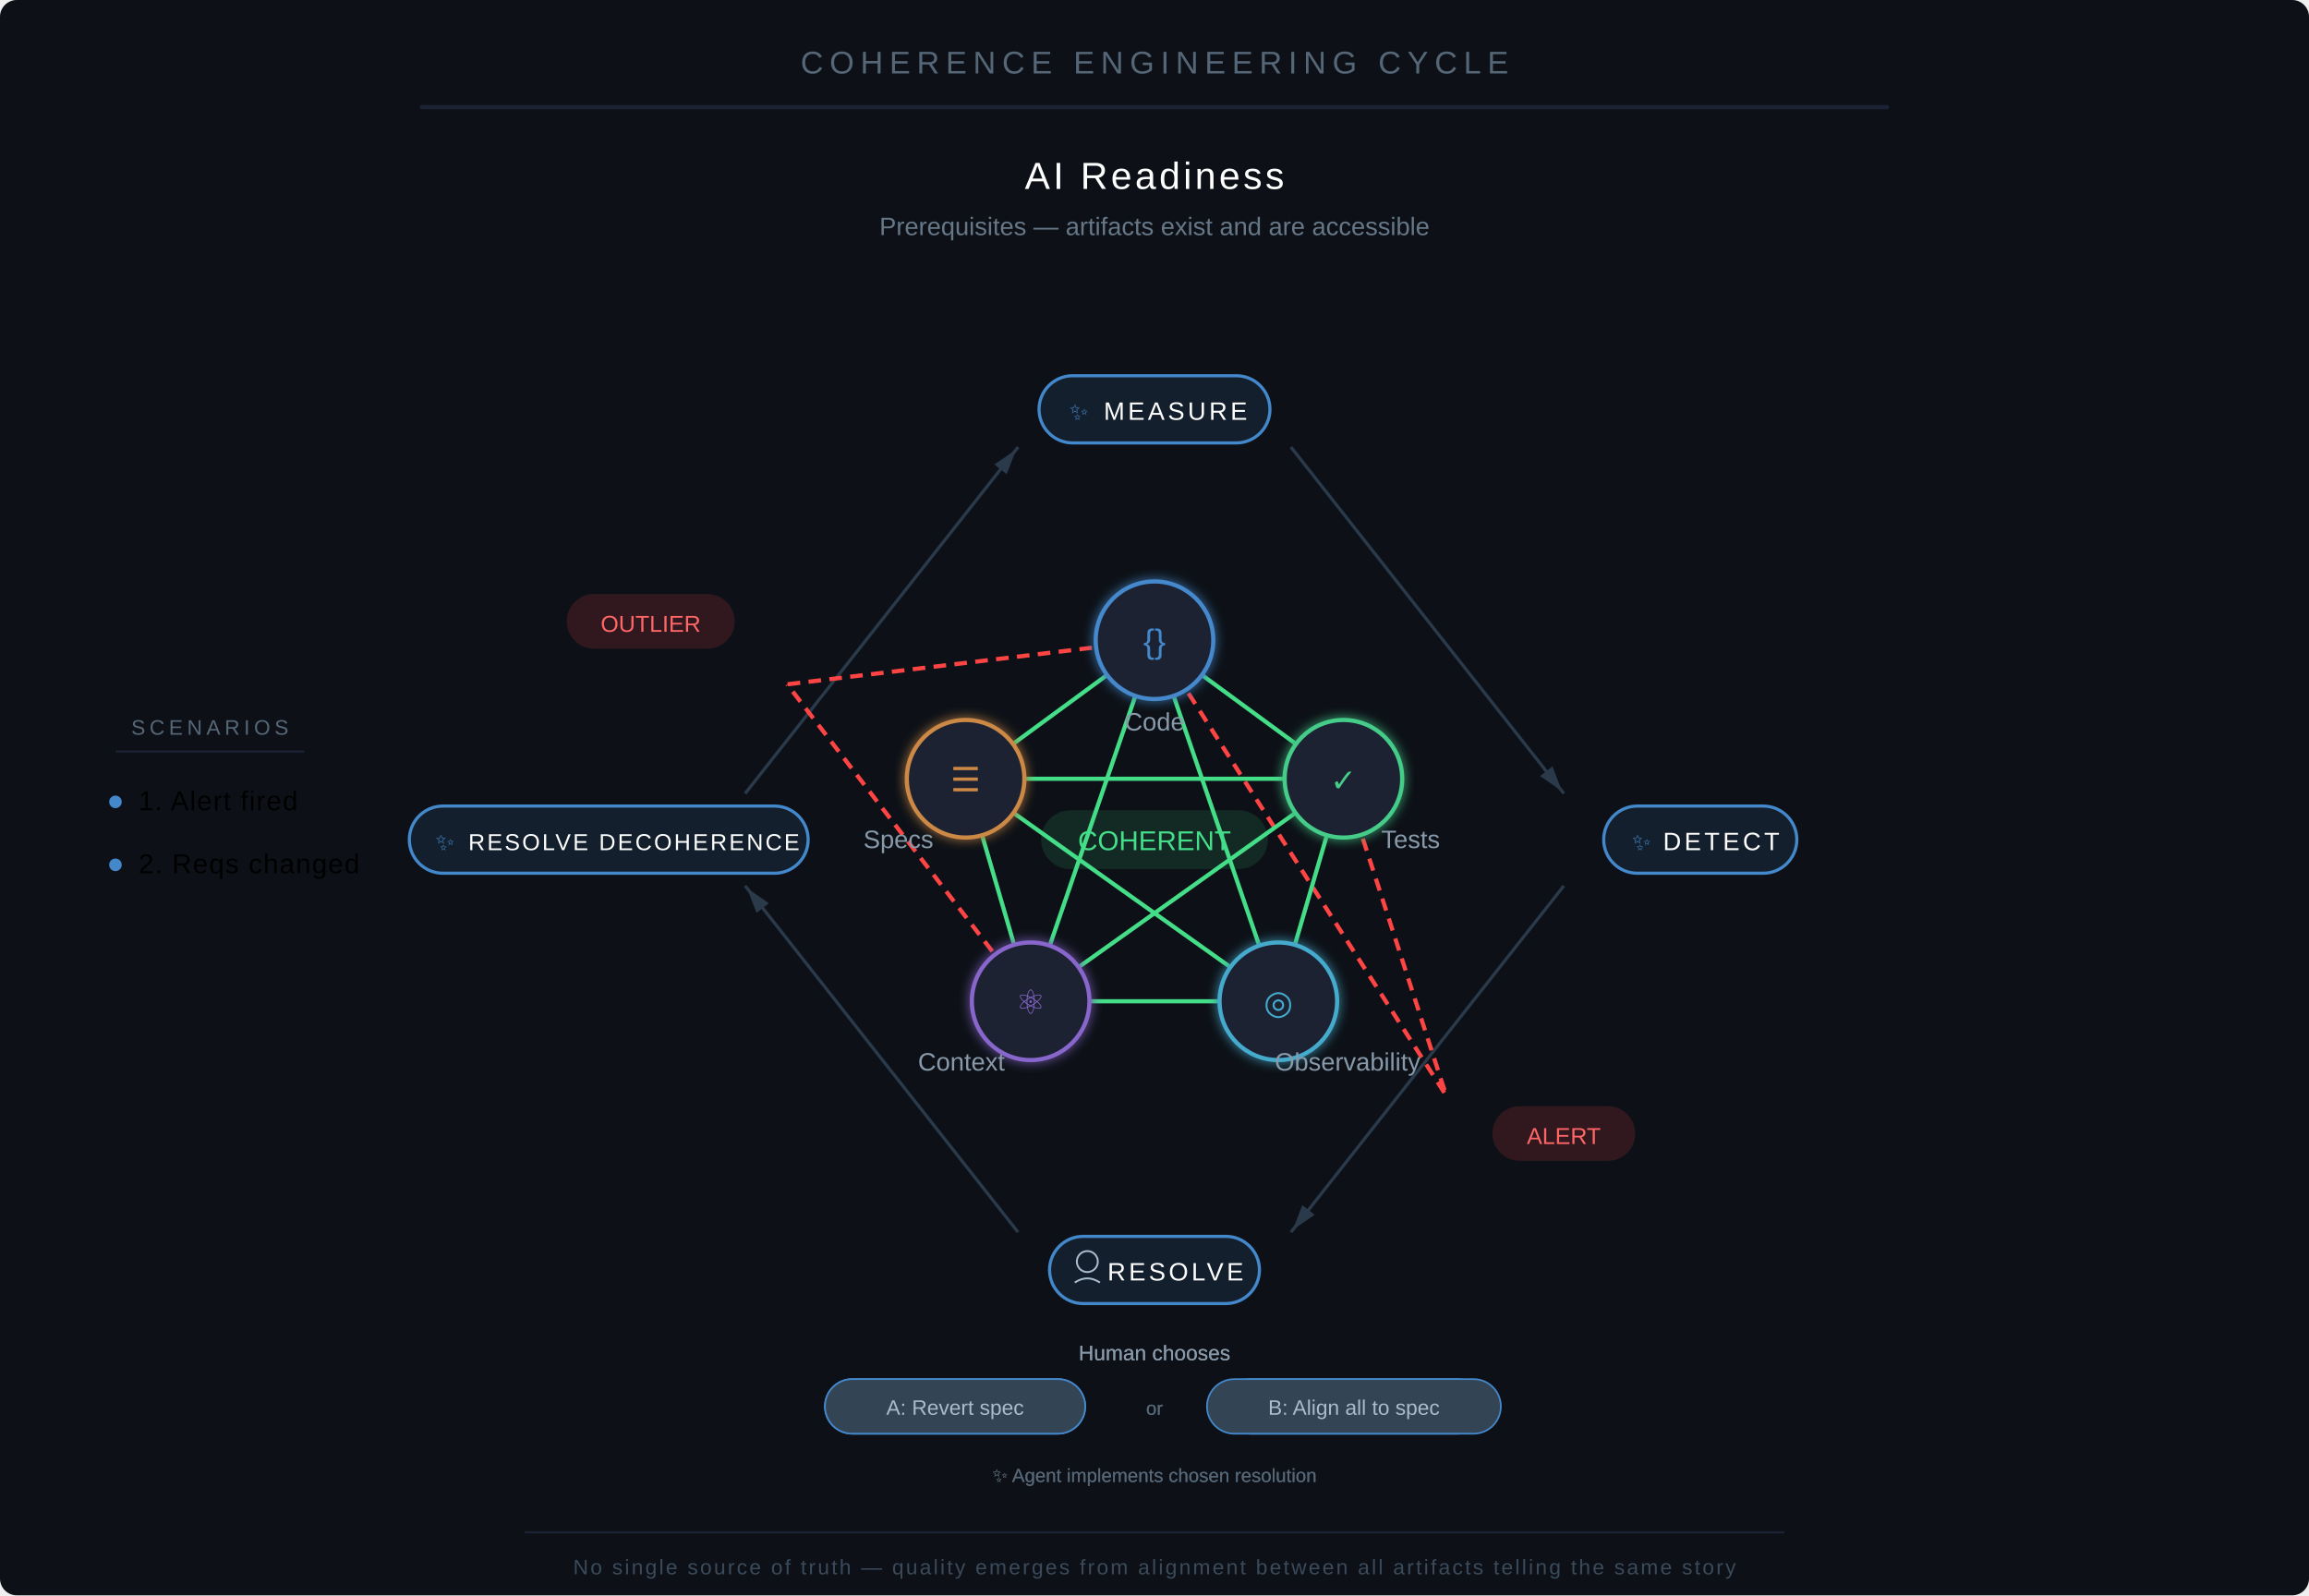
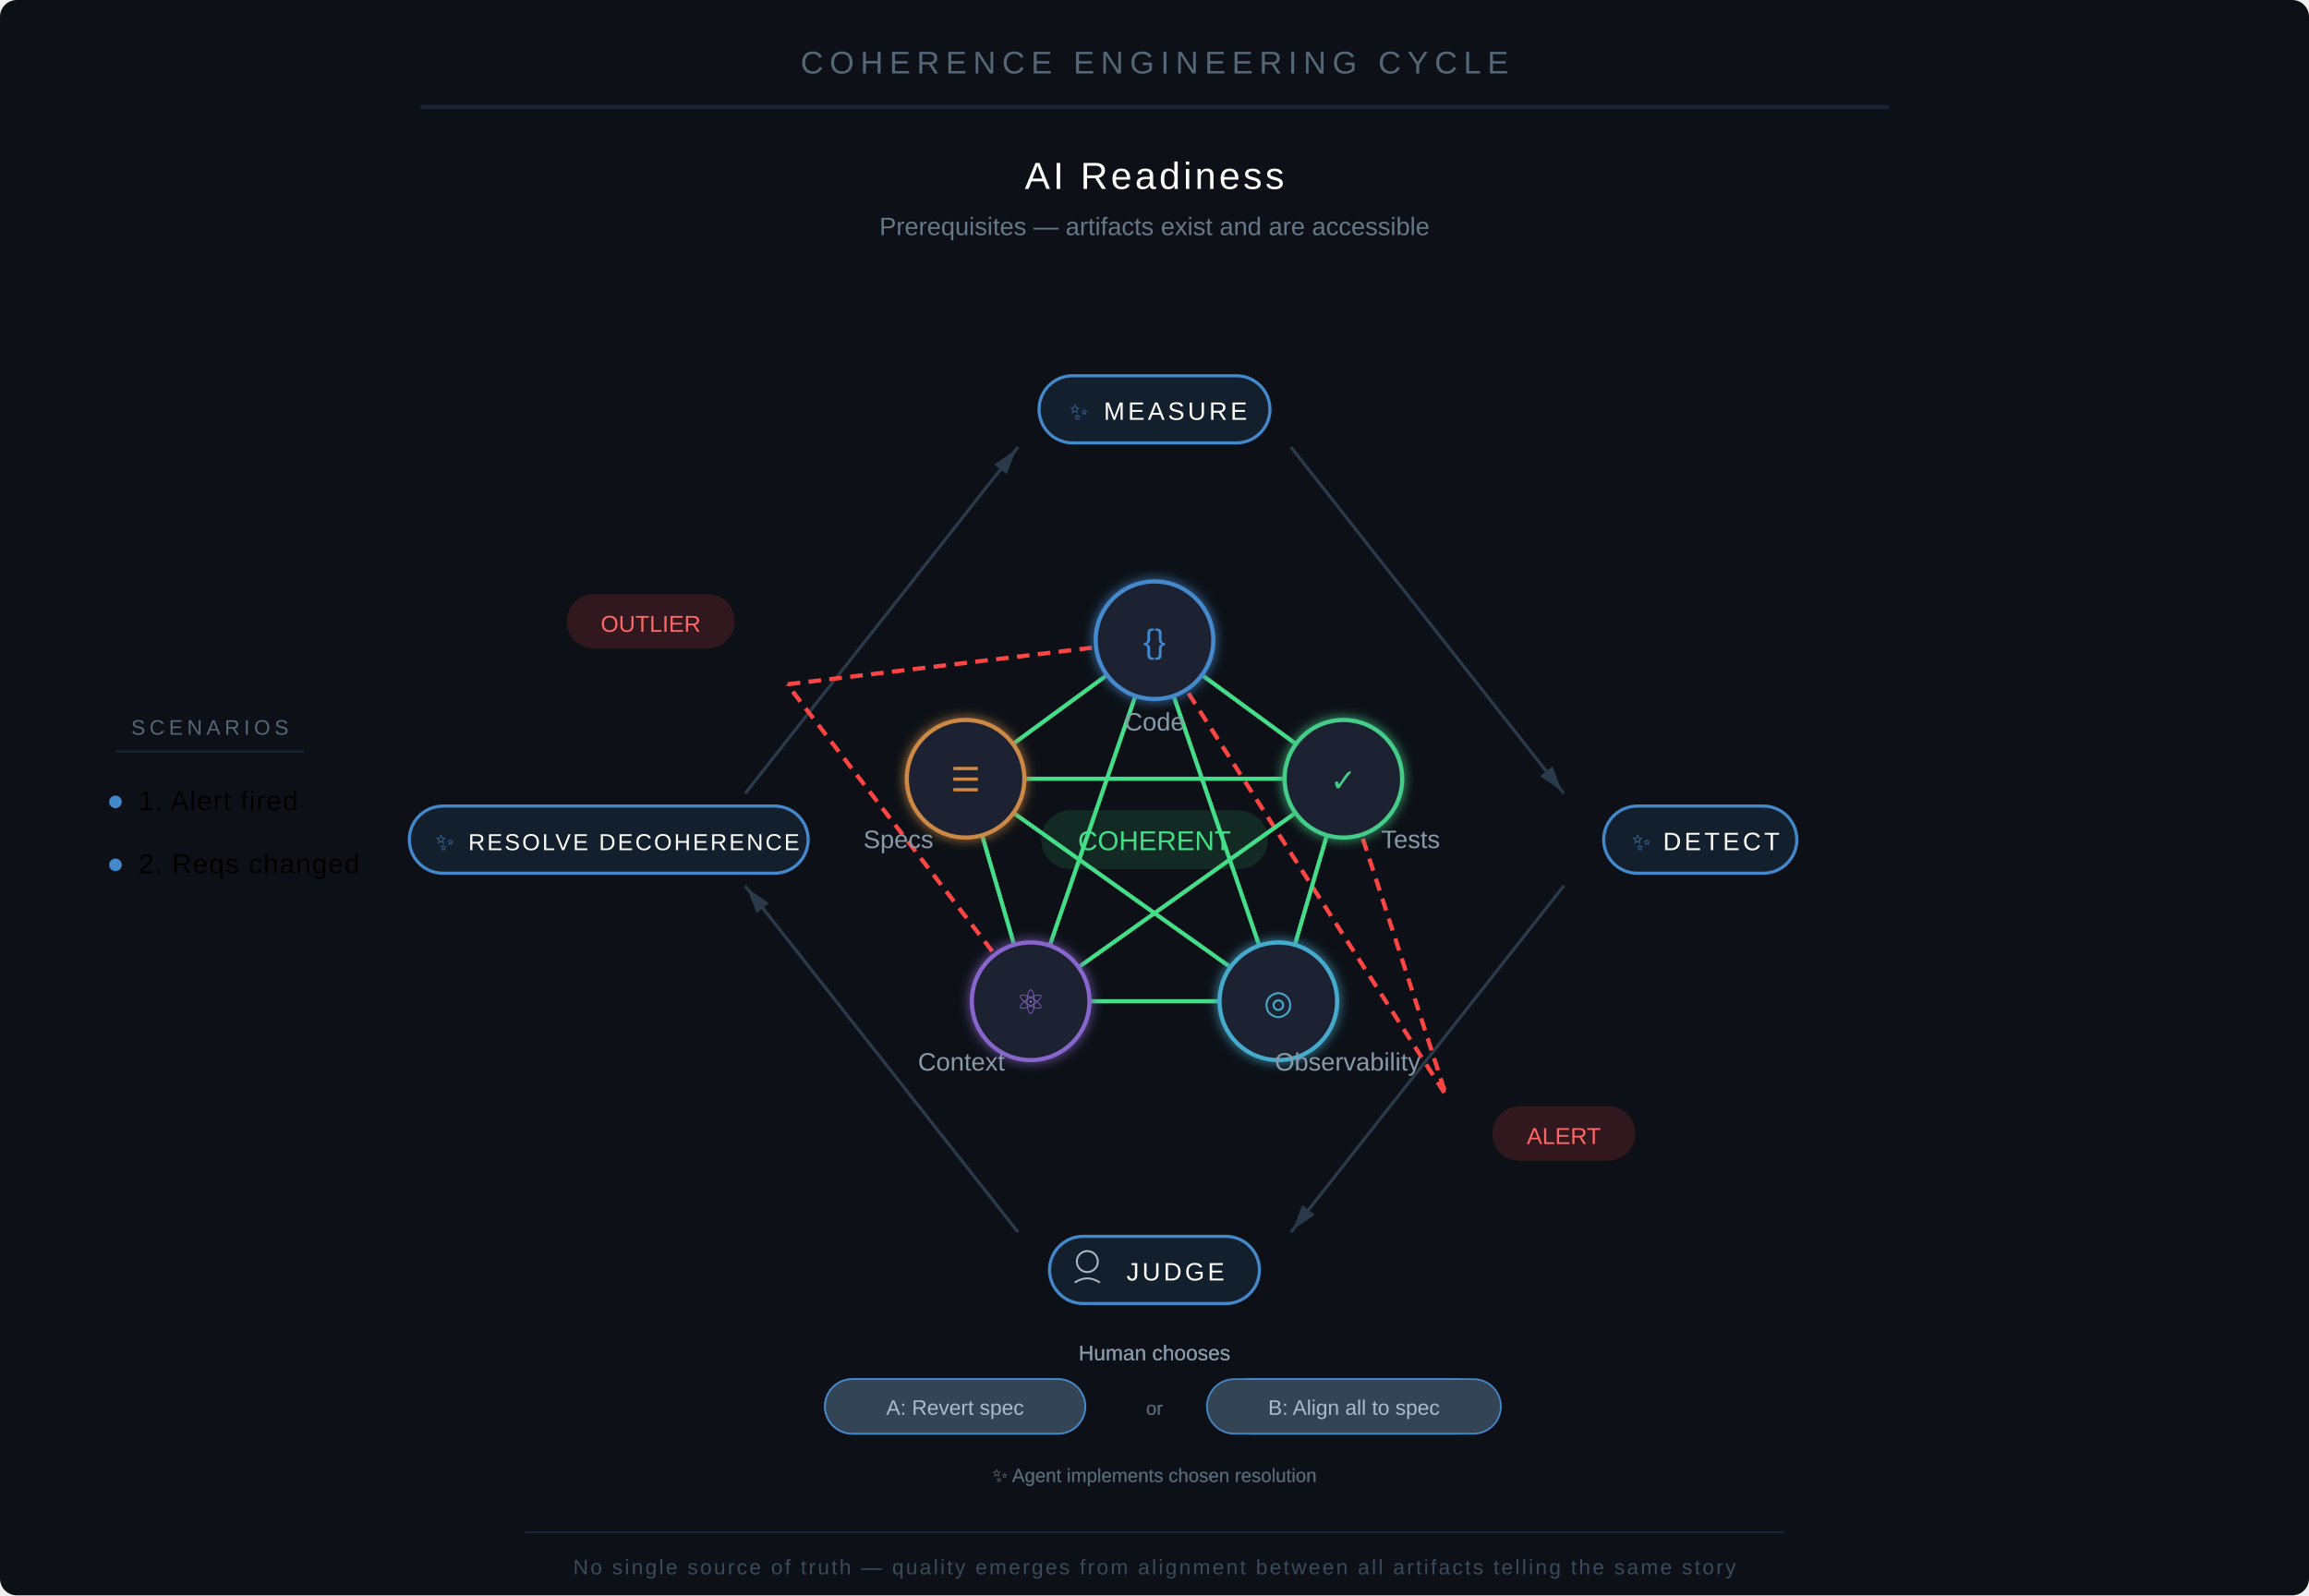
<svg xmlns="http://www.w3.org/2000/svg" viewBox="0 0 1100 760" width="1100" height="760">
  <defs>
    <filter id="glow">
      <feGaussianBlur stdDeviation="2.5" result="b" />
      <feMerge>
        <feMergeNode in="b" />
        <feMergeNode in="SourceGraphic" />
      </feMerge>
    </filter>
    <filter id="haloGlow">
      <feGaussianBlur stdDeviation="5" />
    </filter>
    <marker id="arrowDim" markerWidth="10" markerHeight="7" refX="9" refY="3.5" orient="auto">
      <path d="M0,1 L8,3.5 L0,6" fill="#2a3a4a" />
    </marker>
    <marker id="arrowEntry" markerWidth="10" markerHeight="7" refX="9" refY="3.5" orient="auto">
      <path d="M0,1 L8,3.5 L0,6" fill="#4488cc" />
    </marker>
    <marker id="arrowBlue" markerWidth="8" markerHeight="6" refX="8" refY="3" orient="auto">
      <path d="M0,0 L8,3 L0,6" fill="none" stroke="#66aadd" stroke-width="1" />
    </marker>
  </defs>
  <style>
    /* 48s loop — two scenarios, each 24s
       Scenario 1 (0-24s): Observability decoherence (alert fired)
       Scenario 2 (24-48s): Spec changed (new requirements)

       Phase timing per scenario:
       AI Readiness  0-3s / 24-27s     (0-6.25% / 50-56.25%)
       Measure       3-7s / 27-31s     (6.25-14.6% / 56.25-64.6%)
       Detect        7-12s / 31-36s    (14.6-25% / 64.6-75%)
       Resolve       12-17s / 36-41s   (25-35.4% / 75-85.4%)
       Implement     17-21s / 41-45s   (35.4-43.75% / 85.4-93.75%)
       Pause         21-24s / 45-48s   (43.75-50% / 93.75-100%) */

    text{font-family:'Helvetica Neue',Arial,sans-serif}
    .node-circle{fill:#1a2233;stroke-width:2}
    .node-label{font-size:12px;fill:#8899aa;text-anchor:middle;font-weight:400}
    .node-icon{text-anchor:middle;font-weight:400}
    .path-label{font-size:11px;fill:#aabbcc;text-anchor:middle}

    /* ---- AI READINESS (entry, shows at start of each scenario) ---- */
    @keyframes aiEntry{
      0%{opacity:0}1%{opacity:0}2.5%{opacity:1}5%{opacity:1}6.25%{opacity:0}
      49%{opacity:0}50%{opacity:0}52.5%{opacity:1}55%{opacity:1}56.25%{opacity:0}
      100%{opacity:0}}
    #ai-readiness{animation:aiEntry 48s infinite}
    @keyframes entryArrow{
      0%{opacity:0}4%{opacity:0}5.5%{opacity:0.8}6.5%{opacity:0.2}7%{opacity:0}
      54%{opacity:0}55.5%{opacity:0.8}56.5%{opacity:0.2}57%{opacity:0}
      100%{opacity:0}}
    #entry-arrow{animation:entryArrow 48s infinite}

    /* ---- NODE APPEARANCES (fade in once, stay visible) ---- */
    @keyframes n1{0%{opacity:0}1%{opacity:0}2.5%{opacity:1}100%{opacity:1}}
    @keyframes n2{0%{opacity:0}1.5%{opacity:0}3%{opacity:1}100%{opacity:1}}
    @keyframes n3{0%{opacity:0}2%{opacity:0}3.5%{opacity:1}100%{opacity:1}}
    @keyframes n4{0%{opacity:0}2.5%{opacity:0}4%{opacity:1}100%{opacity:1}}
    @keyframes n5{0%{opacity:0}3%{opacity:0}4.5%{opacity:1}100%{opacity:1}}
    #node-code{animation:n1 48s infinite}#node-tests{animation:n2 48s infinite}
    #node-obs{animation:n3 48s infinite}#node-context{animation:n4 48s infinite}
    #node-specs-g{animation:n5 48s infinite}

    /* ---- CYCLE BADGES (bright when active, dim otherwise — twice per loop) ---- */
    @keyframes bMeasure{
      0%{opacity:0.3}
      6.25%{opacity:0.3}8%{opacity:1}13%{opacity:1}14.6%{opacity:0.3}
      56.25%{opacity:0.3}58%{opacity:1}63%{opacity:1}64.6%{opacity:0.3}
      100%{opacity:0.3}}
    @keyframes bDetect{
      0%{opacity:0.3}
      14.6%{opacity:0.3}16%{opacity:1}23%{opacity:1}25%{opacity:0.3}
      64.6%{opacity:0.3}66%{opacity:1}73%{opacity:1}75%{opacity:0.3}
      100%{opacity:0.3}}
    @keyframes bResolve{
      0%{opacity:0.3}
      25%{opacity:0.3}27%{opacity:1}33%{opacity:1}35.4%{opacity:0.3}
      75%{opacity:0.3}77%{opacity:1}83%{opacity:1}85.4%{opacity:0.3}
      100%{opacity:0.3}}
    @keyframes bImplement{
      0%{opacity:0.3}
      35.4%{opacity:0.3}37%{opacity:1}42%{opacity:1}43.75%{opacity:0.3}
      85.4%{opacity:0.3}87%{opacity:1}92%{opacity:1}93.75%{opacity:0.3}
      100%{opacity:0.3}}
    #badge-measure{animation:bMeasure 48s infinite}
    #badge-detect{animation:bDetect 48s infinite}
    #badge-resolve{animation:bResolve 48s infinite}
    #badge-implement{animation:bImplement 48s infinite}

    /* Badge halos */
    @keyframes bhMeasure{
      0%{opacity:0}
      6.25%{opacity:0}8%{opacity:0.4}13%{opacity:0.4}14.6%{opacity:0}
      56.25%{opacity:0}58%{opacity:0.4}63%{opacity:0.4}64.6%{opacity:0}
      100%{opacity:0}}
    @keyframes bhDetect{
      0%{opacity:0}
      14.6%{opacity:0}16%{opacity:0.4}23%{opacity:0.4}25%{opacity:0}
      64.6%{opacity:0}66%{opacity:0.4}73%{opacity:0.4}75%{opacity:0}
      100%{opacity:0}}
    @keyframes bhResolve{
      0%{opacity:0}
      25%{opacity:0}27%{opacity:0.4}33%{opacity:0.4}35.4%{opacity:0}
      75%{opacity:0}77%{opacity:0.4}83%{opacity:0.4}85.4%{opacity:0}
      100%{opacity:0}}
    @keyframes bhImplement{
      0%{opacity:0}
      35.4%{opacity:0}37%{opacity:0.4}42%{opacity:0.4}43.75%{opacity:0}
      85.4%{opacity:0}87%{opacity:0.4}92%{opacity:0.4}93.75%{opacity:0}
      100%{opacity:0}}
    #halo-measure{animation:bhMeasure 48s infinite}
    #halo-detect{animation:bhDetect 48s infinite}
    #halo-resolve{animation:bhResolve 48s infinite}
    #halo-implement{animation:bhImplement 48s infinite}

    /* ---- OBS DRIFT + STROKE (Scenario 1: drifts out 14.6-20%, stays out while AI
       fixes Code/Tests/Specs, returns 39-41% as alert clears) ---- */
    @keyframes obsDrift{
      0%{transform:translate(0,0)}14.6%{transform:translate(0,0)}
      20%{transform:translate(80px,45px)}39%{transform:translate(80px,45px)}
      41%{transform:translate(0,0)}100%{transform:translate(0,0)}}
    #obs-drift{animation:obsDrift 48s infinite ease-in-out}
    @keyframes obsStroke{
      0%{stroke:#44aacc}
      14.6%{stroke:#44aacc}16%{stroke:#ff4444}25%{stroke:#ff4444}
      27%{stroke:#44aacc}
      39%{stroke:#44aacc}41%{stroke:#44dd88}43.75%{stroke:#44dd88}
      46%{stroke:#44aacc}100%{stroke:#44aacc}}
    #obs-circle{animation:obsStroke 48s infinite}

    /* ---- SPECS DRIFT + STROKE (Scenario 2: drifts out 64.6-70%, stays out while AI
       aligns Code/Tests/Obs/Context, returns 89-91% as alignment completes) ---- */
    @keyframes specsDrift{
      0%{transform:translate(0,0)}64.6%{transform:translate(0,0)}
      70%{transform:translate(-85px,-45px)}89%{transform:translate(-85px,-45px)}
      91%{transform:translate(0,0)}100%{transform:translate(0,0)}}
    #specs-drift{animation:specsDrift 48s infinite ease-in-out}
    @keyframes specsStroke{
      0%{stroke:#cc8844}
      64.6%{stroke:#cc8844}66%{stroke:#ff4444}75%{stroke:#ff4444}
      77%{stroke:#cc8844}
      89%{stroke:#cc8844}91%{stroke:#44dd88}93.75%{stroke:#44dd88}
      96%{stroke:#cc8844}100%{stroke:#cc8844}}
    #specs-circle{animation:specsStroke 48s infinite}

    /* ---- MEASUREMENT (both scenarios) ---- */
    @keyframes connMeasure{
      0%{opacity:0}
      7.5%{opacity:0}9%{opacity:0.6}13%{opacity:0.6}14.6%{opacity:0}
      57.5%{opacity:0}59%{opacity:0.6}63%{opacity:0.6}64.6%{opacity:0}
      100%{opacity:0}}
    @keyframes dashPulse{to{stroke-dashoffset:-20}}
    .conn-measure{stroke:#4488cc;stroke-width:1.5;fill:none;stroke-dasharray:6 4;
      animation:connMeasure 48s infinite,dashPulse 0.8s linear infinite}

    /* ---- DECOHERENCE SC1: Obs drifts (14.6-25%) ---- */
    @keyframes decoherenceShow1{
      0%{opacity:0}16%{opacity:0}17%{opacity:1}23%{opacity:1}25%{opacity:0}100%{opacity:0}}
    #decoherence-sc1{animation:decoherenceShow1 48s infinite}

    /* ---- DECOHERENCE SC2: Specs drifts (64.6-75%) ---- */
    @keyframes decoherenceShow2{
      0%{opacity:0}66%{opacity:0}67%{opacity:1}73%{opacity:1}75%{opacity:0}100%{opacity:0}}
    #decoherence-sc2{animation:decoherenceShow2 48s infinite}

    .conn-red{stroke:#ff4444;stroke-width:2;fill:none;stroke-dasharray:6 4;animation:dashPulse 0.5s linear infinite}
    .conn-ok{stroke:#4488cc;stroke-width:1.5;fill:none;opacity:0.25}
    @keyframes outlierPulse{0%,100%{opacity:0.6}50%{opacity:1}}
    .outlier-badge{animation:outlierPulse 1.2s ease-in-out infinite}

    /* ---- RESOLUTION SC1 (25-35.4%) ---- */
    @keyframes resolutionShow1{
      0%{opacity:0}26%{opacity:0}27%{opacity:1}34%{opacity:1}35.4%{opacity:0}100%{opacity:0}}
    #resolution-sc1{animation:resolutionShow1 48s infinite}

    /* ---- RESOLUTION SC2 (75-85.4%) ---- */
    @keyframes resolutionShow2{
      0%{opacity:0}76%{opacity:0}77%{opacity:1}84%{opacity:1}85.4%{opacity:0}100%{opacity:0}}
    #resolution-sc2{animation:resolutionShow2 48s infinite}

    /* ---- IMPLEMENT (both scenarios — green connections appear after outlier returns) ---- */
    @keyframes implementShow{
      0%{opacity:0}
      40.5%{opacity:0}41.5%{opacity:1}42.5%{opacity:1}43.75%{opacity:0}
      90.5%{opacity:0}91.5%{opacity:1}92.5%{opacity:1}93.75%{opacity:0}
      100%{opacity:0}}
    #implement-group{animation:implementShow 48s infinite}
    .conn-green{stroke:#44dd88;stroke-width:2;fill:none}
    @keyframes badgeGlow{0%,100%{opacity:0.8}50%{opacity:1}}
    .coherent-badge{animation:badgeGlow 1.5s ease-in-out infinite}

    /* ---- HANDOFF DOT (Resolve → Implement after pill selection) ---- */
    @keyframes handoffMove{
      0%{transform:translate(550px,605px);opacity:0}
      33%{transform:translate(550px,605px);opacity:0}
      33.5%{transform:translate(550px,605px);opacity:0.9}
      36%{transform:translate(290px,400px);opacity:0.9}
      36.5%{transform:translate(290px,400px);opacity:0}
      83%{transform:translate(550px,605px);opacity:0}
      83.5%{transform:translate(550px,605px);opacity:0.9}
      86%{transform:translate(290px,400px);opacity:0.9}
      86.5%{transform:translate(290px,400px);opacity:0}
      100%{transform:translate(290px,400px);opacity:0}}
    #handoff-dot{animation:handoffMove 48s infinite ease-in-out}

    /* ---- AI WORKING SPARKLES (visible while node returns during implement) ---- */
    @keyframes aiWorking1{
      0%{opacity:0}36%{opacity:0}36.5%{opacity:1}39.5%{opacity:1}40.5%{opacity:0}100%{opacity:0}}
    @keyframes aiWorking2{
      0%{opacity:0}86%{opacity:0}86.5%{opacity:1}89.5%{opacity:1}90.5%{opacity:0}100%{opacity:0}}
    #ai-working-sc1{animation:aiWorking1 48s infinite}
    #ai-working-sc2{animation:aiWorking2 48s infinite}
    @keyframes sparkle{0%,100%{opacity:0.4}50%{opacity:1}}
    .ai-spark{animation:sparkle 0.7s ease-in-out infinite}

    /* ---- SCENARIO LIST ---- */
    @keyframes sc1Highlight{
      0%{fill:#ffffff}43.75%{fill:#ffffff}46%{fill:#445566}93.75%{fill:#445566}96%{fill:#ffffff}100%{fill:#ffffff}}
    @keyframes sc2Highlight{
      0%{fill:#445566}43.75%{fill:#445566}46%{fill:#ffffff}93.75%{fill:#ffffff}96%{fill:#445566}100%{fill:#445566}}
    #sc1-label{animation:sc1Highlight 48s infinite}
    #sc2-label{animation:sc2Highlight 48s infinite}
    @keyframes sc1Dot{
      0%{opacity:1}43.75%{opacity:1}46%{opacity:0}93.75%{opacity:0}96%{opacity:1}100%{opacity:1}}
    @keyframes sc2Dot{
      0%{opacity:0}43.75%{opacity:0}46%{opacity:1}93.75%{opacity:1}96%{opacity:0}100%{opacity:0}}
    #sc1-dot{animation:sc1Dot 48s infinite}
    #sc2-dot{animation:sc2Dot 48s infinite}

    /* ---- PILL SELECTION (human picks option B) ---- */
    /* SC1: resolve visible 27-34%, selection fires at ~30% */
    @keyframes pillADim1{
      0%{opacity:1}29.5%{opacity:1}30.5%{opacity:0.3}34%{opacity:0.3}35%{opacity:1}100%{opacity:1}}
    @keyframes pillBRect1{
      0%{stroke:#4488cc;fill:#334455}29.5%{stroke:#4488cc;fill:#334455}
      30.5%{stroke:#44ddaa;fill:#1a3344}34%{stroke:#44ddaa;fill:#1a3344}
      35%{stroke:#4488cc;fill:#334455}100%{stroke:#4488cc;fill:#334455}}
    @keyframes pillBText1{
      0%{fill:#aabbcc}29.5%{fill:#aabbcc}30.5%{fill:#ffffff}34%{fill:#ffffff}
      35%{fill:#aabbcc}100%{fill:#aabbcc}}
    #sc1-pill-a{animation:pillADim1 48s infinite}
    #sc1-rect-b{animation:pillBRect1 48s infinite}
    #sc1-text-b{animation:pillBText1 48s infinite}

    /* SC2: resolve visible 77-84%, selection fires at ~80% */
    @keyframes pillADim2{
      0%{opacity:1}79.5%{opacity:1}80.5%{opacity:0.3}84%{opacity:0.3}85%{opacity:1}100%{opacity:1}}
    @keyframes pillBRect2{
      0%{stroke:#4488cc;fill:#334455}79.5%{stroke:#4488cc;fill:#334455}
      80.5%{stroke:#44ddaa;fill:#1a3344}84%{stroke:#44ddaa;fill:#1a3344}
      85%{stroke:#4488cc;fill:#334455}100%{stroke:#4488cc;fill:#334455}}
    @keyframes pillBText2{
      0%{fill:#aabbcc}79.5%{fill:#aabbcc}80.5%{fill:#ffffff}84%{fill:#ffffff}
      85%{fill:#aabbcc}100%{fill:#aabbcc}}
    #sc2-pill-a{animation:pillADim2 48s infinite}
    #sc2-rect-b{animation:pillBRect2 48s infinite}
    #sc2-text-b{animation:pillBText2 48s infinite}
  </style>
  <rect width="1100" height="760" fill="#0d1117" rx="8" />
  <text x="550" y="35" font-size="15" fill="#556677" text-anchor="middle" font-weight="300" letter-spacing="3">COHERENCE ENGINEERING CYCLE</text>
  <rect x="200" y="50" width="700" height="2" rx="1" fill="#1a2233" />
  <rect x="200" y="50" width="0" height="2" rx="1" fill="#4488cc" opacity="0.6">
    <animate attributeName="width" values="0;700;700;0;700;700" keyTimes="0;0.438;0.49;0.5;0.938;1" dur="48s" repeatCount="indefinite" />
  </rect>
  <text x="100" y="350" font-size="10" fill="#556677" text-anchor="middle" font-weight="500" letter-spacing="2">SCENARIOS</text>
  <line x1="55" y1="358" x2="145" y2="358" stroke="#1a2233" stroke-width="1" />
  <circle id="sc1-dot" cx="55" cy="382" r="3" fill="#4488cc" />
  <text id="sc1-label" x="66" y="386" font-size="13" font-weight="400" letter-spacing="0.5">1. Alert fired</text>
  <circle id="sc2-dot" cx="55" cy="412" r="3" fill="#4488cc" />
  <text id="sc2-label" x="66" y="416" font-size="13" font-weight="400" letter-spacing="0.5">2. Reqs changed</text>
  <g id="ai-readiness">
    <text x="550" y="90" font-size="18" fill="#ffffff" text-anchor="middle" font-weight="300" letter-spacing="1.5">AI Readiness</text>
    <text x="550" y="112" font-size="12" fill="#667788" text-anchor="middle" font-weight="300">Prerequisites — artifacts exist and are accessible</text>
  </g>
  <line id="entry-arrow" x1="550" y1="125" x2="550" y2="172" stroke="#4488cc" stroke-width="1.5" marker-end="url(#arrowEntry)" opacity="0" />
  <line x1="615" y1="213" x2="745" y2="378" stroke="#2a3a4a" stroke-width="1.5" marker-end="url(#arrowDim)" />
  <line x1="745" y1="422" x2="615" y2="587" stroke="#2a3a4a" stroke-width="1.5" marker-end="url(#arrowDim)" />
  <line x1="485" y1="587" x2="355" y2="422" stroke="#2a3a4a" stroke-width="1.5" marker-end="url(#arrowDim)" />
  <line x1="355" y1="378" x2="485" y2="213" stroke="#2a3a4a" stroke-width="1.5" marker-end="url(#arrowDim)" />
  <ellipse id="halo-measure" cx="550" cy="195" rx="70" ry="22" fill="#4488cc" opacity="0" filter="url(#haloGlow)" />
  <ellipse id="halo-detect" cx="810" cy="400" rx="55" ry="22" fill="#4488cc" opacity="0" filter="url(#haloGlow)" />
  <ellipse id="halo-resolve" cx="550" cy="605" rx="60" ry="22" fill="#4488cc" opacity="0" filter="url(#haloGlow)" />
  <ellipse id="halo-implement" cx="290" cy="400" rx="100" ry="22" fill="#4488cc" opacity="0" filter="url(#haloGlow)" />
  <g id="badge-measure" transform="translate(550,195)">
    <rect x="-55" y="-16" width="110" height="32" rx="16" fill="#4488cc" fill-opacity="0.12" stroke="#4488cc" stroke-width="1.5" />
    <text x="-36" y="5" font-size="11" fill="#4488cc" text-anchor="middle">✨</text>
    <text x="10" y="5" font-size="12" fill="#fff" text-anchor="middle" font-weight="500" letter-spacing="1.5">MEASURE</text>
  </g>
  <g id="badge-detect" transform="translate(810,400)">
    <rect x="-46" y="-16" width="92" height="32" rx="16" fill="#4488cc" fill-opacity="0.12" stroke="#4488cc" stroke-width="1.5" />
    <text x="-28" y="5" font-size="11" fill="#4488cc" text-anchor="middle">✨</text>
    <text x="10" y="5" font-size="12" fill="#fff" text-anchor="middle" font-weight="500" letter-spacing="1.5">DETECT</text>
  </g>
  <g id="badge-resolve" transform="translate(550,605)">
    <rect x="-50" y="-16" width="100" height="32" rx="16" fill="#4488cc" fill-opacity="0.12" stroke="#4488cc" stroke-width="1.5" />
    <circle cx="-32" cy="-4" r="5" fill="none" stroke="#aabbcc" stroke-width="0.9" />
    <path d="M-38,6 Q-32,2 -26,6" fill="none" stroke="#aabbcc" stroke-width="0.9" />
-     <text x="10" y="5" font-size="12" fill="#fff" text-anchor="middle" font-weight="500" letter-spacing="1.5">RESOLVE</text>
+     <text x="10" y="5" font-size="12" fill="#fff" text-anchor="middle" font-weight="500" letter-spacing="1.5">JUDGE</text>
  </g>
  <g id="badge-implement" transform="translate(290,400)">
    <rect x="-95" y="-16" width="190" height="32" rx="16" fill="#4488cc" fill-opacity="0.12" stroke="#4488cc" stroke-width="1.5" />
    <text x="-78" y="5" font-size="11" fill="#4488cc" text-anchor="middle">✨</text>
    <text x="12" y="5" font-size="11" fill="#fff" text-anchor="middle" font-weight="500" letter-spacing="1">RESOLVE DECOHERENCE</text>
  </g>
  <line x1="550" y1="305" x2="640" y2="371" class="conn-measure" />
  <line x1="550" y1="305" x2="609" y2="477" class="conn-measure" />
  <line x1="550" y1="305" x2="491" y2="477" class="conn-measure" />
  <line x1="550" y1="305" x2="460" y2="371" class="conn-measure" />
  <line x1="640" y1="371" x2="609" y2="477" class="conn-measure" />
  <line x1="640" y1="371" x2="491" y2="477" class="conn-measure" />
  <line x1="640" y1="371" x2="460" y2="371" class="conn-measure" />
  <line x1="609" y1="477" x2="491" y2="477" class="conn-measure" />
  <line x1="609" y1="477" x2="460" y2="371" class="conn-measure" />
  <line x1="491" y1="477" x2="460" y2="371" class="conn-measure" />
  <g id="decoherence-sc1">
    <line x1="550" y1="305" x2="689" y2="522" class="conn-red" />
    <line x1="640" y1="371" x2="689" y2="522" class="conn-red" />
    <line x1="550" y1="305" x2="640" y2="371" class="conn-ok" />
    <line x1="550" y1="305" x2="460" y2="371" class="conn-ok" />
    <line x1="460" y1="371" x2="491" y2="477" class="conn-ok" />
    <g class="outlier-badge" transform="translate(745,540)">
      <rect x="-34" y="-13" width="68" height="26" rx="13" fill="#ff4444" fill-opacity="0.15" />
      <text x="0" y="5" font-size="11" fill="#ff6666" text-anchor="middle" font-weight="500">ALERT</text>
    </g>
  </g>
  <g id="decoherence-sc2">
    <line x1="550" y1="305" x2="375" y2="326" class="conn-red" />
    <line x1="491" y1="477" x2="375" y2="326" class="conn-red" />
    <line x1="550" y1="305" x2="640" y2="371" class="conn-ok" />
    <line x1="640" y1="371" x2="609" y2="477" class="conn-ok" />
    <line x1="609" y1="477" x2="491" y2="477" class="conn-ok" />
    <g class="outlier-badge" transform="translate(310,296)">
      <rect x="-40" y="-13" width="80" height="26" rx="13" fill="#ff4444" fill-opacity="0.15" />
      <text x="0" y="5" font-size="11" fill="#ff6666" text-anchor="middle" font-weight="500">OUTLIER</text>
    </g>
  </g>
  <circle id="handoff-dot" r="5" fill="#4488cc" filter="url(#glow)" opacity="0" />
  <g id="implement-group">
    <line x1="550" y1="305" x2="640" y2="371" class="conn-green" />
    <line x1="550" y1="305" x2="609" y2="477" class="conn-green" />
    <line x1="550" y1="305" x2="491" y2="477" class="conn-green" />
    <line x1="550" y1="305" x2="460" y2="371" class="conn-green" />
    <line x1="640" y1="371" x2="609" y2="477" class="conn-green" />
    <line x1="640" y1="371" x2="491" y2="477" class="conn-green" />
    <line x1="640" y1="371" x2="460" y2="371" class="conn-green" />
    <line x1="609" y1="477" x2="491" y2="477" class="conn-green" />
    <line x1="609" y1="477" x2="460" y2="371" class="conn-green" />
    <line x1="491" y1="477" x2="460" y2="371" class="conn-green" />
    <g class="coherent-badge" transform="translate(550,400)">
      <rect x="-54" y="-14" width="108" height="28" rx="14" fill="#44dd88" fill-opacity="0.12" />
      <text x="0" y="5" font-size="13" fill="#44dd88" text-anchor="middle" font-weight="400">COHERENT</text>
    </g>
  </g>
  <g id="node-code">
    <circle cx="550" cy="305" r="28" class="node-circle" stroke="#4488cc" filter="url(#glow)" />
    <text x="550" y="311" class="node-icon" font-size="16" fill="#4488cc">{}</text>
    <text x="550" y="348" class="node-label">Code</text>
  </g>
  <g id="node-tests">
    <circle cx="640" cy="371" r="28" class="node-circle" stroke="#44cc88" filter="url(#glow)" />
    <text x="640" y="377" class="node-icon" font-size="15" fill="#44cc88">✓</text>
    <text x="672" y="404" class="node-label" text-anchor="start">Tests</text>
  </g>
  <g id="obs-drift">
    <g id="node-obs">
      <circle id="obs-circle" cx="609" cy="477" r="28" class="node-circle" stroke="#44aacc" filter="url(#glow)" />
      <text x="609" y="483" class="node-icon" font-size="16" fill="#44aacc">◎</text>
      <text x="642" y="510" class="node-label" text-anchor="start">Observability</text>
    </g>
  </g>
  <g id="node-context">
    <circle cx="491" cy="477" r="28" class="node-circle" stroke="#8866cc" filter="url(#glow)" />
    <text x="491" y="483" class="node-icon" font-size="16" fill="#8866cc">⚛</text>
    <text x="458" y="510" class="node-label" text-anchor="end">Context</text>
  </g>
  <g id="specs-drift">
    <g id="node-specs-g">
      <circle id="specs-circle" cx="460" cy="371" r="28" class="node-circle" stroke="#cc8844" filter="url(#glow)" />
      <text x="460" y="377" class="node-icon" font-size="16" fill="#cc8844">☰</text>
      <text x="428" y="404" class="node-label" text-anchor="end">Specs</text>
    </g>
  </g>
  <g id="ai-working-sc1" opacity="0">
    <text class="ai-spark" x="565" y="290" font-size="11" fill="#4488cc" text-anchor="middle">✨</text>
    <text class="ai-spark" x="658" y="358" font-size="9" fill="#66aadd" text-anchor="middle" style="animation-delay:0.25s">✨</text>
    <text class="ai-spark" x="443" y="358" font-size="10" fill="#4488cc" text-anchor="middle" style="animation-delay:0.5s">✨</text>
  </g>
  <g id="ai-working-sc2" opacity="0">
    <text class="ai-spark" x="565" y="290" font-size="11" fill="#4488cc" text-anchor="middle">✨</text>
    <text class="ai-spark" x="658" y="358" font-size="9" fill="#66aadd" text-anchor="middle" style="animation-delay:0.2s">✨</text>
    <text class="ai-spark" x="626" y="462" font-size="10" fill="#4488cc" text-anchor="middle" style="animation-delay:0.4s">✨</text>
    <text class="ai-spark" x="474" y="462" font-size="9" fill="#66aadd" text-anchor="middle" style="animation-delay:0.6s">✨</text>
  </g>
  <g id="resolution-sc1">
    <text x="550" y="648" font-size="10" fill="#8899aa" text-anchor="middle">Human chooses</text>
    <g id="sc1-pill-a" transform="translate(455,670)">
      <rect x="-62" y="-13" width="124" height="26" rx="13" fill="#334455" stroke="#4488cc" stroke-width="0.8" />
      <text x="0" y="4" font-size="10" fill="#aabbcc" text-anchor="middle">A: Disable alert</text>
    </g>
    <text x="550" y="674" font-size="9" fill="#556677" text-anchor="middle">or</text>
    <g id="sc1-pill-b" transform="translate(645,670)">
      <rect id="sc1-rect-b" x="-62" y="-13" width="124" height="26" rx="13" fill="#334455" stroke="#4488cc" stroke-width="0.8" />
      <text id="sc1-text-b" x="0" y="4" font-size="10" fill="#aabbcc" text-anchor="middle">B: Fix edge case</text>
    </g>
    <text x="550" y="706" font-size="9" fill="#556677" text-anchor="middle">✨ Agent implements chosen resolution</text>
  </g>
  <g id="resolution-sc2">
    <text x="550" y="648" font-size="10" fill="#8899aa" text-anchor="middle">Human chooses</text>
    <g id="sc2-pill-a" transform="translate(455,670)">
      <rect x="-62" y="-13" width="124" height="26" rx="13" fill="#334455" stroke="#4488cc" stroke-width="0.8" />
      <text x="0" y="4" font-size="10" fill="#aabbcc" text-anchor="middle">A: Revert spec</text>
    </g>
    <text x="550" y="674" font-size="9" fill="#556677" text-anchor="middle">or</text>
    <g id="sc2-pill-b" transform="translate(645,670)">
      <rect id="sc2-rect-b" x="-70" y="-13" width="140" height="26" rx="13" fill="#334455" stroke="#4488cc" stroke-width="0.8" />
      <text id="sc2-text-b" x="0" y="4" font-size="10" fill="#aabbcc" text-anchor="middle">B: Align all to spec</text>
    </g>
    <text x="550" y="706" font-size="9" fill="#556677" text-anchor="middle">✨ Agent implements chosen resolution</text>
  </g>
  <line x1="250" y1="730" x2="850" y2="730" stroke="#1a2233" stroke-width="1" />
  <text x="550" y="750" font-size="10" fill="#3a4a5a" text-anchor="middle" letter-spacing="1">
    No single source of truth — quality emerges from alignment between all artifacts telling the same story
  </text>
</svg>
